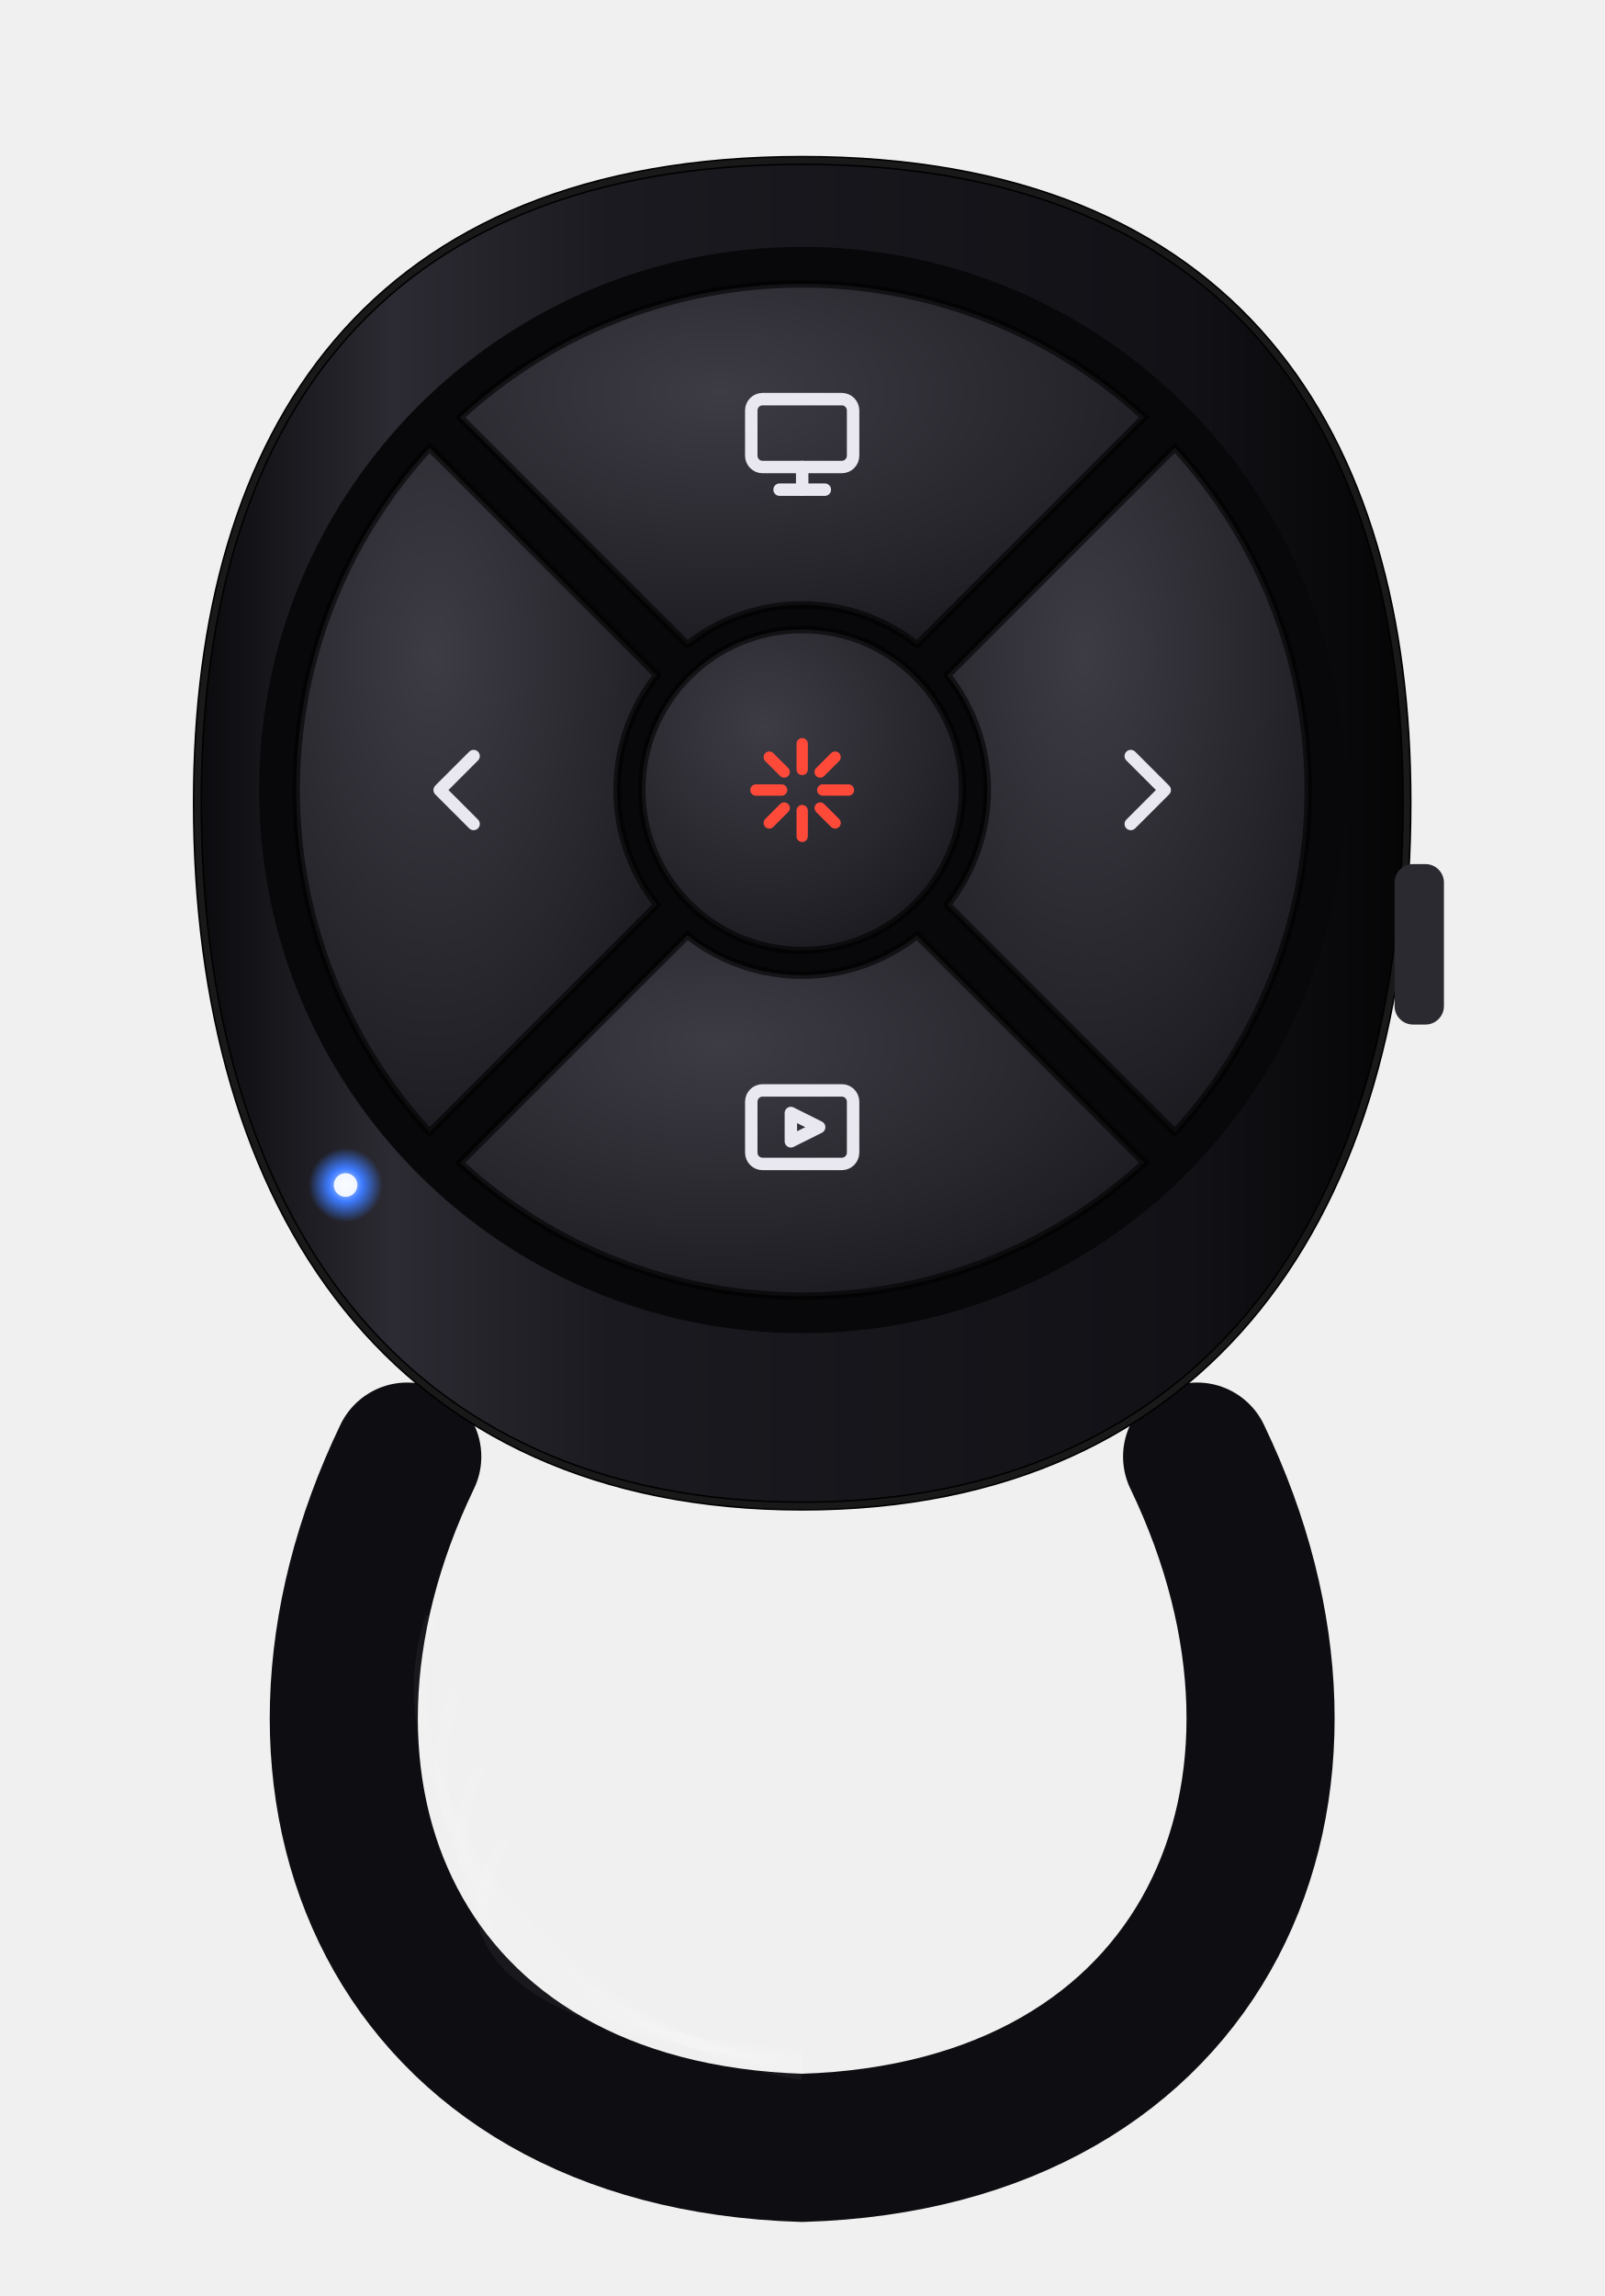
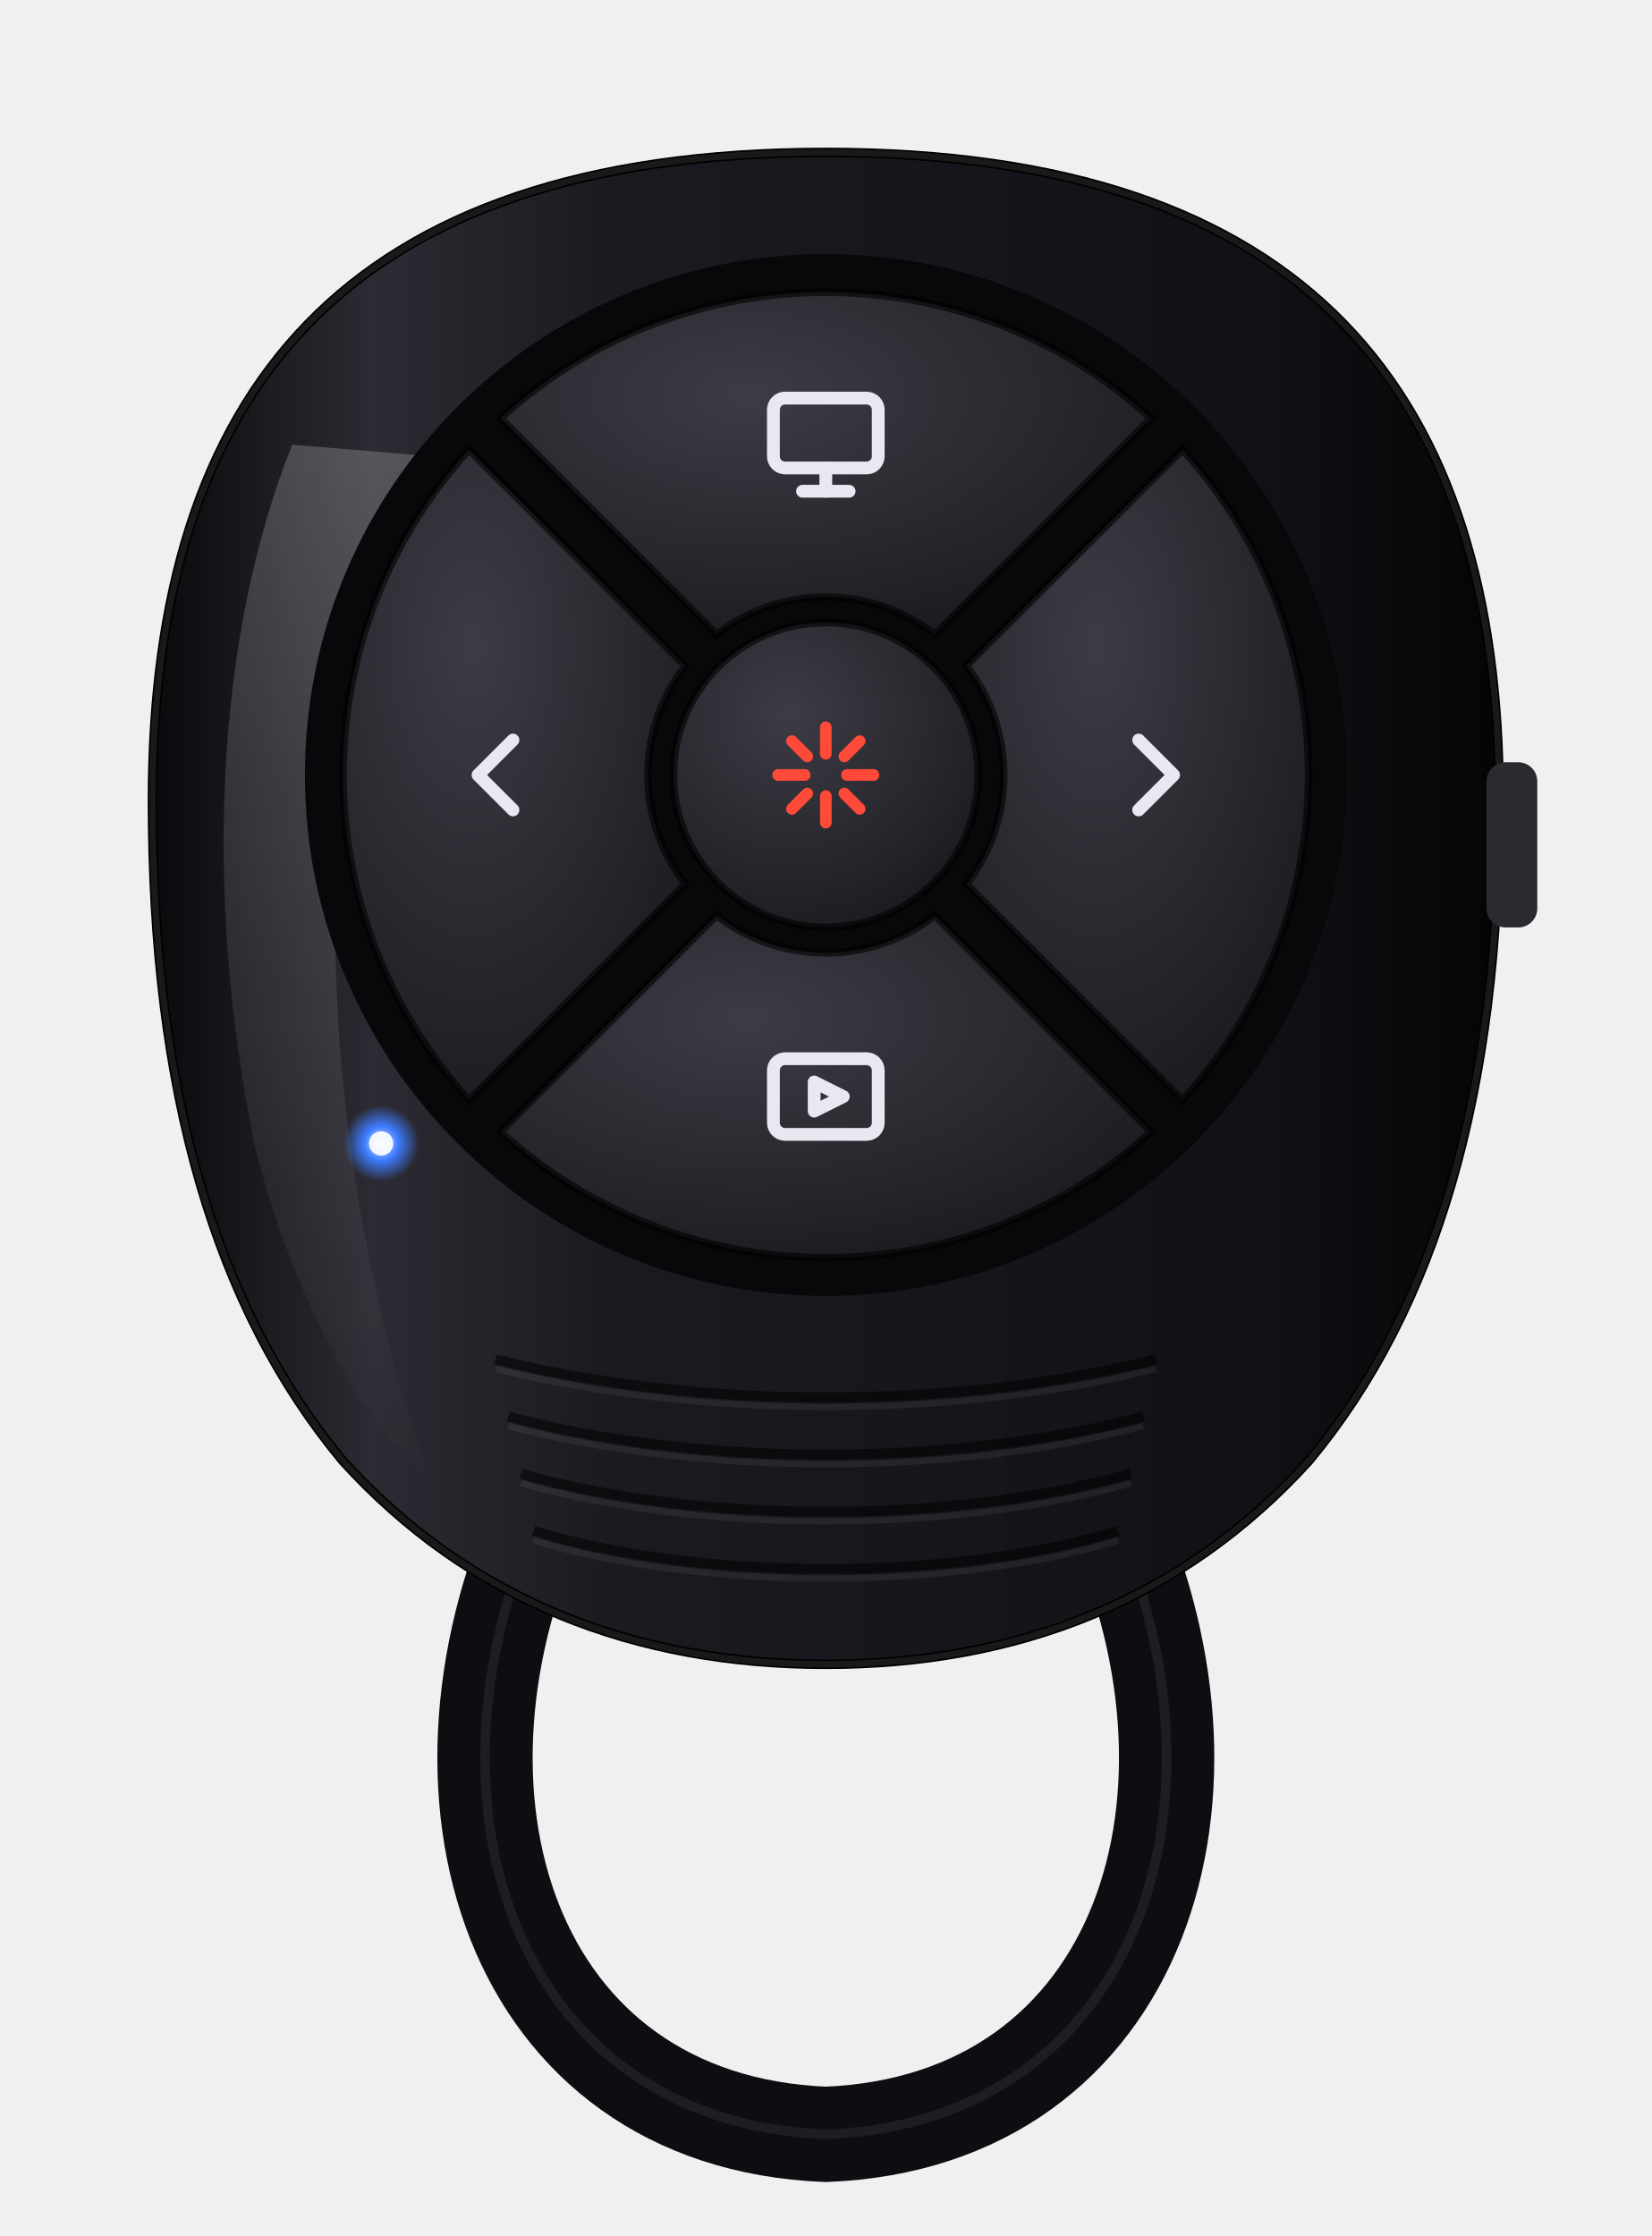
- <svg xmlns="http://www.w3.org/2000/svg" viewBox="0 0 260 372" width="260" height="372">
+ <svg xmlns="http://www.w3.org/2000/svg" viewBox="0 0 260 352" width="260" height="352">
  <defs>
    <linearGradient id="corpo" x1="0" y1="0" x2="1" y2="0">
      <stop offset="0" stop-color="#0b0b0e" />
      <stop offset="0.16" stop-color="#2c2b33" />
      <stop offset="0.34" stop-color="#1b1a20" />
      <stop offset="0.82" stop-color="#121116" />
      <stop offset="1" stop-color="#050506" />
    </linearGradient>
    <linearGradient id="corpoClaro" x1="0" y1="0" x2="1" y2="0">
      <stop offset="0" stop-color="#26262c" />
      <stop offset="0.2" stop-color="#5a5a64" />
      <stop offset="0.45" stop-color="#3a3a42" />
      <stop offset="1" stop-color="#16161a" />
    </linearGradient>
    <linearGradient id="brilho" x1="0" y1="0" x2="0" y2="1">
      <stop offset="0" stop-color="#ffffff" stop-opacity="0.22" />
      <stop offset="1" stop-color="#ffffff" stop-opacity="0" />
    </linearGradient>
    <radialGradient id="botao" cx="0.38" cy="0.3" r="0.85">
      <stop offset="0" stop-color="#3d3c45" />
      <stop offset="0.7" stop-color="#232228" />
      <stop offset="1" stop-color="#16151a" />
    </radialGradient>
    <radialGradient id="botaoCinza" cx="0.38" cy="0.3" r="0.9">
      <stop offset="0" stop-color="#9c9ca6" />
      <stop offset="0.75" stop-color="#6c6c76" />
      <stop offset="1" stop-color="#4a4a52" />
    </radialGradient>
    <radialGradient id="laranja" cx="0.38" cy="0.3" r="0.9">
      <stop offset="0" stop-color="#ffb066" />
      <stop offset="0.6" stop-color="#ff7a1a" />
      <stop offset="1" stop-color="#c2500a" />
    </radialGradient>
    <radialGradient id="laser" cx="0.5" cy="0.5" r="0.5">
      <stop offset="0" stop-color="#ff5a4a" />
      <stop offset="1" stop-color="#7a1010" />
    </radialGradient>
    <radialGradient id="ledVerde" cx="0.5" cy="0.5" r="0.5">
      <stop offset="0" stop-color="#b6ffcf" />
      <stop offset="0.5" stop-color="#2fd36b" />
      <stop offset="1" stop-color="#2fd36b" stop-opacity="0" />
    </radialGradient>
    <radialGradient id="ledAzul" cx="0.5" cy="0.5" r="0.5">
      <stop offset="0" stop-color="#d6e6ff" />
      <stop offset="0.45" stop-color="#3d7bff" />
      <stop offset="1" stop-color="#3d7bff" stop-opacity="0" />
    </radialGradient>
    <linearGradient id="visor" x1="0" y1="0" x2="0" y2="1">
      <stop offset="0" stop-color="#050507" />
      <stop offset="1" stop-color="#121218" />
    </linearGradient>
  </defs>
-   <path d="M66 236 C40 290 64 346 130 348 C196 346 220 290 194 236" fill="none" stroke="#0e0e12" stroke-width="24" stroke-linecap="round" />
-   <path d="M70 262 C60 290 90 330 130 336" fill="none" stroke="#ffffff" stroke-opacity="0.05" stroke-width="2" />
-   <path d="M74 274 C63 299 90 330 130 335" fill="none" stroke="#ffffff" stroke-opacity="0.05" stroke-width="2" />
-   <path d="M78 286 C66 308 90 330 130 334" fill="none" stroke="#ffffff" stroke-opacity="0.05" stroke-width="2" />
-   <path d="M82 298 C69 317 90 330 130 333" fill="none" stroke="#ffffff" stroke-opacity="0.05" stroke-width="2" />
-   <path d="M130 26 C200 26 228 70 228 130 C228 196 196 244 130 244 C64 244 32 196 32 130 C32 70 60 26 130 26 Z" fill="url(#corpo)" stroke="#000000" stroke-width="1.5" />
-   <path d="M130 26 C200 26 228 70 228 130 C228 196 196 244 130 244 C64 244 32 196 32 130 C32 70 60 26 130 26 Z" fill="none" stroke="#ffffff" stroke-opacity="0.10" stroke-width="1" />
-   <circle cx="130" cy="128" r="88" fill="#08080a" />
-   <rect x="226" y="140" width="8" height="26" rx="3" fill="#2a2a30" />
-   <circle cx="56" cy="192" r="6" fill="url(#ledAzul)" />
-   <circle cx="56" cy="192" r="1.92" fill="#ffffff" fill-opacity="0.9" />
+   <path d="M86 236 C64 282 80 334 130 336 C180 334 196 282 174 236" fill="none" stroke="#0e0e12" stroke-width="15" stroke-linecap="round" />
+   <path d="M86 236 C64 282 80 334 130 336 C180 334 196 282 174 236" fill="none" stroke="#ffffff" stroke-opacity="0.07" stroke-width="1.5" />
+   <path d="M130 24 C206 24 236 62 236 126 C236 172 226 206 206 230 C186 252 160 262 130 262 C100 262 74 252 54 230 C34 206 24 172 24 126 C24 62 54 24 130 24 Z" fill="url(#corpo)" stroke="#000000" stroke-width="1.5" />
+   <path d="M130 24 C206 24 236 62 236 126 C236 172 226 206 206 230 C186 252 160 262 130 262 C100 262 74 252 54 230 C34 206 24 172 24 126 C24 62 54 24 130 24 Z" fill="none" stroke="#ffffff" stroke-opacity="0.10" stroke-width="1" />
+   <path d="M46 70 C34 100 32 140 40 180 C46 204 56 222 68 234 C56 200 50 160 54 120 C56 98 62 82 70 72 Z" fill="url(#brilho)" opacity="0.9" />
+   <path d="M78 214 C110 222 150 222 182 214" fill="none" stroke="#000000" stroke-opacity="0.55" stroke-width="1.6" />
+   <path d="M78 215.5 C110 223.5 150 223.5 182 215.5" fill="none" stroke="#ffffff" stroke-opacity="0.06" stroke-width="1" />
+   <path d="M80 223 C110 231 150 231 180 223" fill="none" stroke="#000000" stroke-opacity="0.55" stroke-width="1.6" />
+   <path d="M80 224.5 C110 232.5 150 232.5 180 224.5" fill="none" stroke="#ffffff" stroke-opacity="0.06" stroke-width="1" />
+   <path d="M82 232 C110 240 150 240 178 232" fill="none" stroke="#000000" stroke-opacity="0.55" stroke-width="1.6" />
+   <path d="M82 233.5 C110 241.5 150 241.5 178 233.5" fill="none" stroke="#ffffff" stroke-opacity="0.06" stroke-width="1" />
+   <path d="M84 241 C110 249 150 249 176 241" fill="none" stroke="#000000" stroke-opacity="0.55" stroke-width="1.6" />
+   <path d="M84 242.5 C110 250.5 150 250.5 176 242.5" fill="none" stroke="#ffffff" stroke-opacity="0.06" stroke-width="1" />
+   <circle cx="130" cy="122" r="82" fill="#08080a" />
+   <rect x="234" y="120" width="8" height="26" rx="3" fill="#2a2a30" />
+   <circle cx="60" cy="180" r="6" fill="url(#ledAzul)" />
+   <circle cx="60" cy="180" r="1.92" fill="#ffffff" fill-opacity="0.9" />
  <g data-botao="tela-preta">
-     <path d="M74.54 67.60 A82 82 0 0 1 185.46 67.60 L148.60 104.46 A30 30 0 0 0 111.40 104.46 Z" fill="url(#botao)" stroke="#000000" stroke-opacity="0.6" stroke-width="1.2" />
-     <g transform="translate(119.00 61.00) scale(0.9167)" fill="none" stroke="#e9e7ef" stroke-width="2.2" stroke-linecap="round" stroke-linejoin="round">
+     <path d="M78.79 65.84 A76 76 0 0 1 181.21 65.84 L147.18 99.89 A28 28 0 0 0 112.82 99.89 Z" fill="url(#botao)" stroke="#000000" stroke-opacity="0.6" stroke-width="1.2" />
+     <g transform="translate(119.00 59.00) scale(0.9167)" fill="none" stroke="#e9e7ef" stroke-width="2.2" stroke-linecap="round" stroke-linejoin="round">
      <rect x="3" y="4" width="18" height="12" rx="2" />
      <path d="M8 20 L16 20" />
      <path d="M12 16 L12 20" />
    </g>
  </g>
  <g data-botao="avancar">
-     <path d="M190.40 72.54 A82 82 0 0 1 190.40 183.46 L153.54 146.60 A30 30 0 0 0 153.54 109.40 Z" fill="url(#botao)" stroke="#000000" stroke-opacity="0.6" stroke-width="1.2" />
-     <g transform="translate(175.00 117.00) scale(0.9167)" fill="none" stroke="#e9e7ef" stroke-width="2.2" stroke-linecap="round" stroke-linejoin="round">
+     <path d="M186.16 70.79 A76 76 0 0 1 186.16 173.21 L152.11 139.18 A28 28 0 0 0 152.11 104.82 Z" fill="url(#botao)" stroke="#000000" stroke-opacity="0.6" stroke-width="1.2" />
+     <g transform="translate(171.00 111.00) scale(0.9167)" fill="none" stroke="#e9e7ef" stroke-width="2.2" stroke-linecap="round" stroke-linejoin="round">
      <path d="M9 18 L15 12 L9 6" />
    </g>
  </g>
  <g data-botao="iniciar">
-     <path d="M185.46 188.40 A82 82 0 0 1 74.54 188.40 L111.40 151.54 A30 30 0 0 0 148.60 151.54 Z" fill="url(#botao)" stroke="#000000" stroke-opacity="0.6" stroke-width="1.2" />
-     <g transform="translate(119.00 173.00) scale(0.9167)" fill="none" stroke="#e9e7ef" stroke-width="2.2" stroke-linecap="round" stroke-linejoin="round">
+     <path d="M181.21 178.16 A76 76 0 0 1 78.79 178.16 L112.82 144.11 A28 28 0 0 0 147.18 144.11 Z" fill="url(#botao)" stroke="#000000" stroke-opacity="0.6" stroke-width="1.2" />
+     <g transform="translate(119.00 163.00) scale(0.9167)" fill="none" stroke="#e9e7ef" stroke-width="2.2" stroke-linecap="round" stroke-linejoin="round">
      <rect x="3" y="4" width="18" height="13" rx="2" />
      <path d="M10 8 L15 10.5 L10 13 Z" />
    </g>
  </g>
  <g data-botao="voltar">
-     <path d="M69.60 183.46 A82 82 0 0 1 69.60 72.54 L106.46 109.40 A30 30 0 0 0 106.46 146.60 Z" fill="url(#botao)" stroke="#000000" stroke-opacity="0.6" stroke-width="1.2" />
-     <g transform="translate(63.00 117.00) scale(0.9167)" fill="none" stroke="#e9e7ef" stroke-width="2.2" stroke-linecap="round" stroke-linejoin="round">
+     <path d="M73.84 173.21 A76 76 0 0 1 73.84 70.79 L107.89 104.82 A28 28 0 0 0 107.89 139.18 Z" fill="url(#botao)" stroke="#000000" stroke-opacity="0.6" stroke-width="1.2" />
+     <g transform="translate(67.00 111.00) scale(0.9167)" fill="none" stroke="#e9e7ef" stroke-width="2.2" stroke-linecap="round" stroke-linejoin="round">
      <path d="M15 18 L9 12 L15 6" />
    </g>
  </g>
  <g data-botao="laser">
-     <circle cx="130" cy="128" r="26" fill="url(#botao)" stroke="#000000" stroke-opacity="0.6" stroke-width="1.2" />
-     <g transform="translate(120.00 118.00) scale(0.8333)" fill="none" stroke="#ff4a3a" stroke-width="2.2" stroke-linecap="round" stroke-linejoin="round">
+     <circle cx="130" cy="122" r="24" fill="url(#botao)" stroke="#000000" stroke-opacity="0.6" stroke-width="1.2" />
+     <g transform="translate(120.00 112.00) scale(0.8333)" fill="none" stroke="#ff4a3a" stroke-width="2.2" stroke-linecap="round" stroke-linejoin="round">
      <path d="M12 3 L12 8" />
      <path d="M12 16 L12 21" />
      <path d="M3 12 L8 12" />
      <path d="M16 12 L21 12" />
      <path d="M5.6 5.6 L8.5 8.5" />
      <path d="M15.5 15.5 L18.4 18.4" />
      <path d="M5.6 18.4 L8.5 15.5" />
      <path d="M15.5 8.5 L18.4 5.6" />
    </g>
  </g>
</svg>
